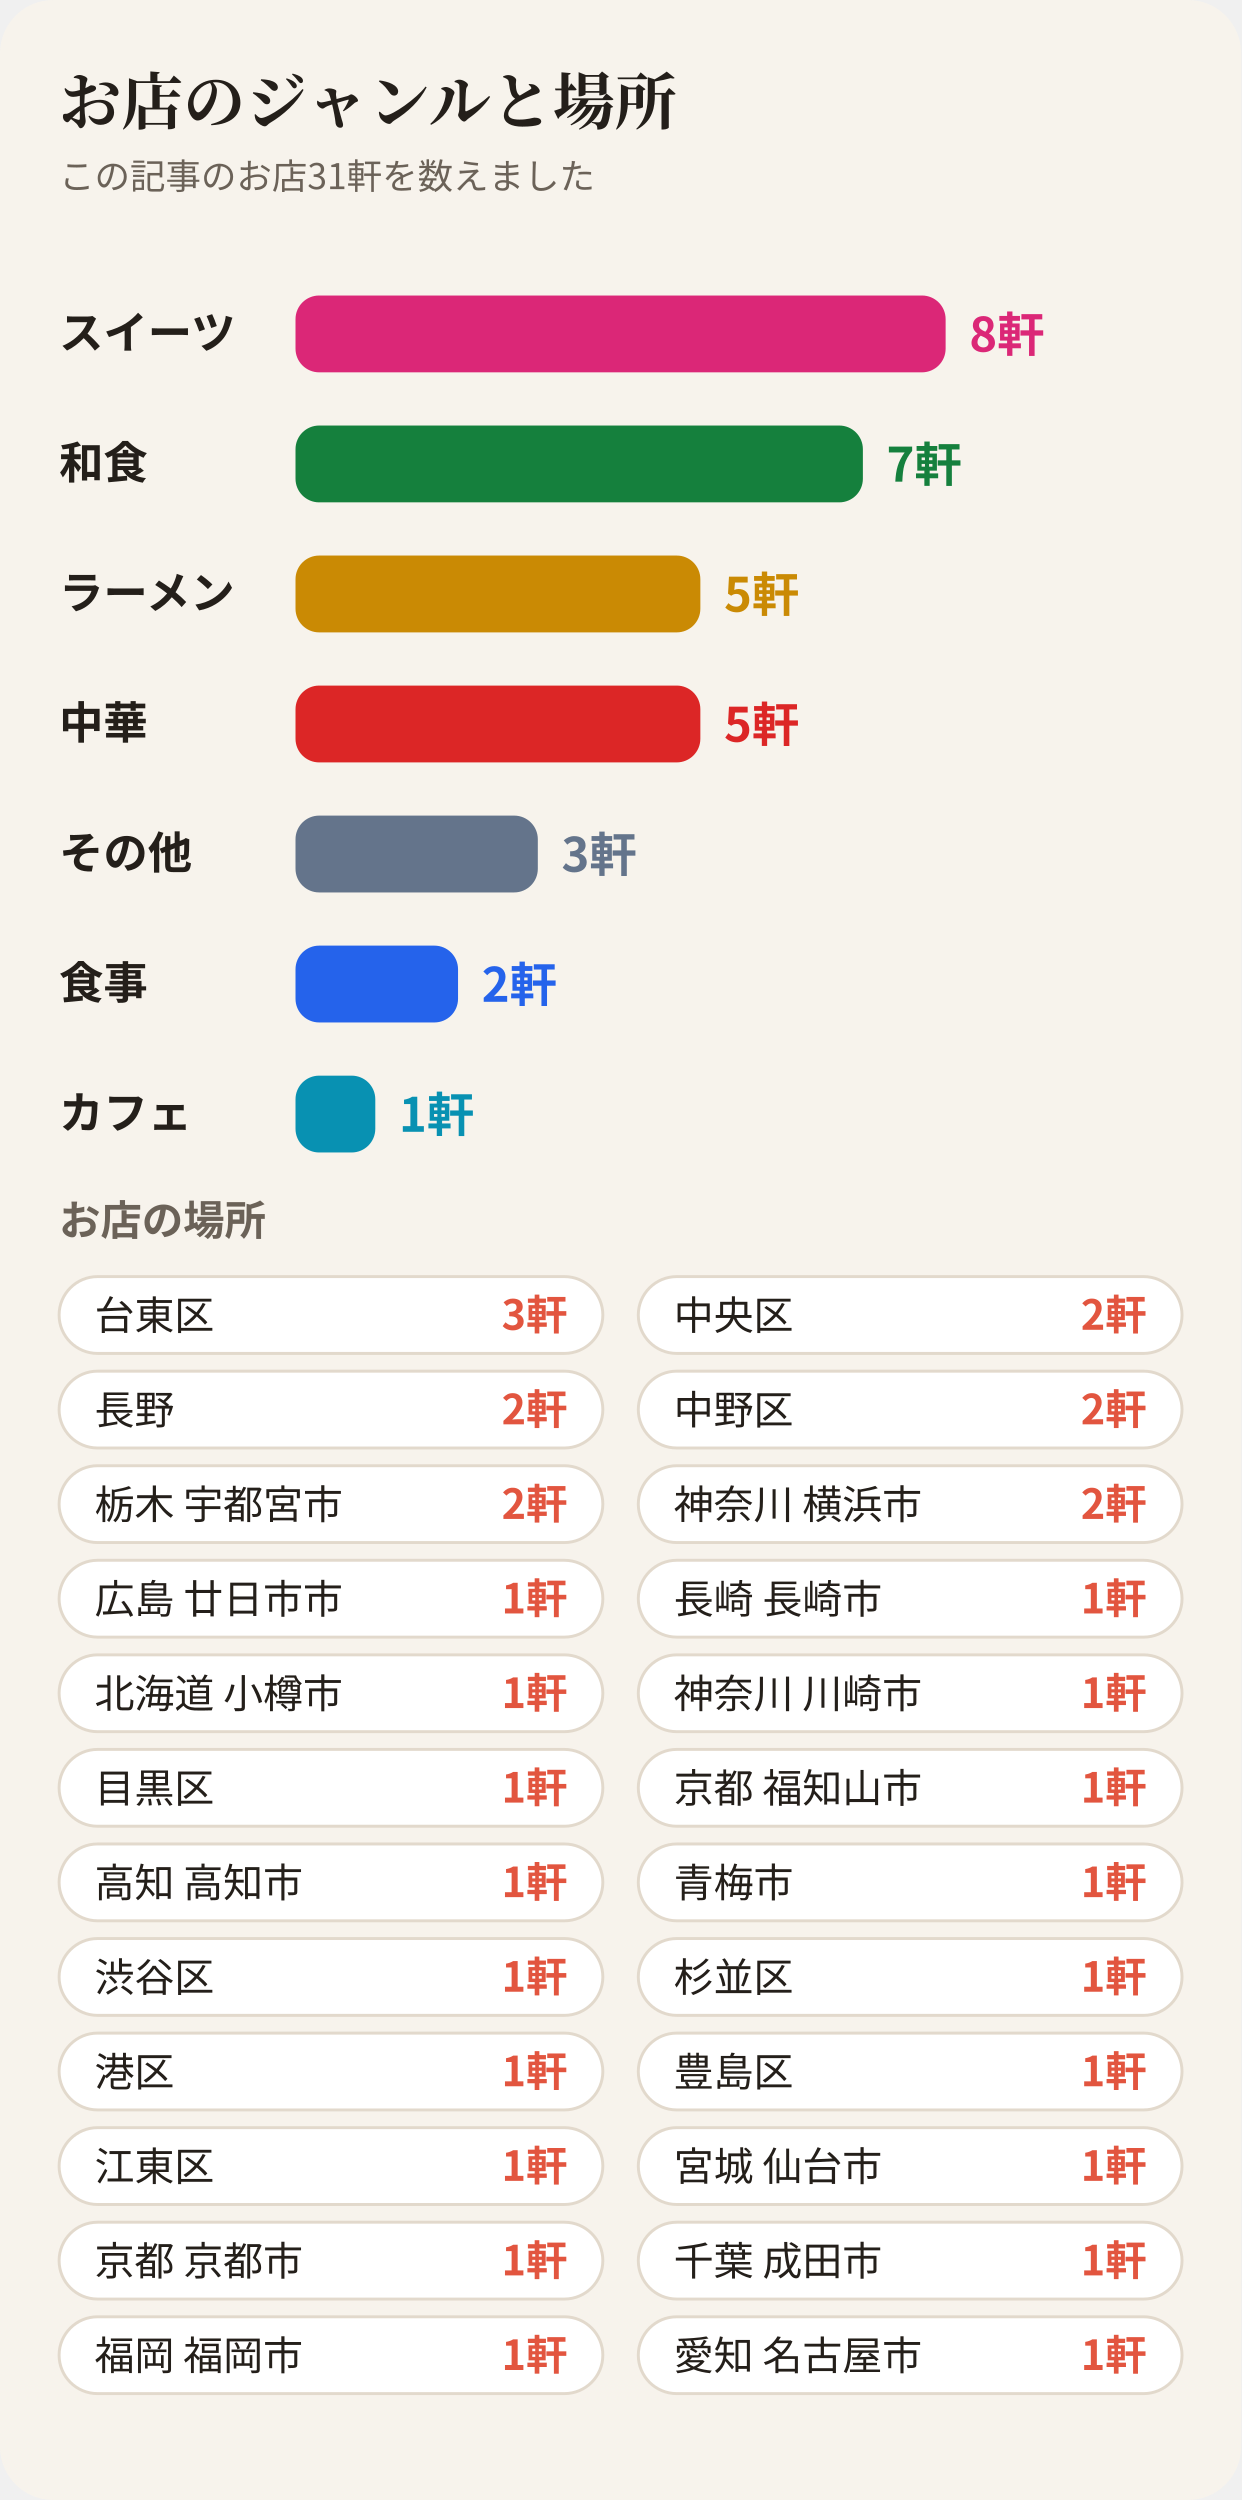
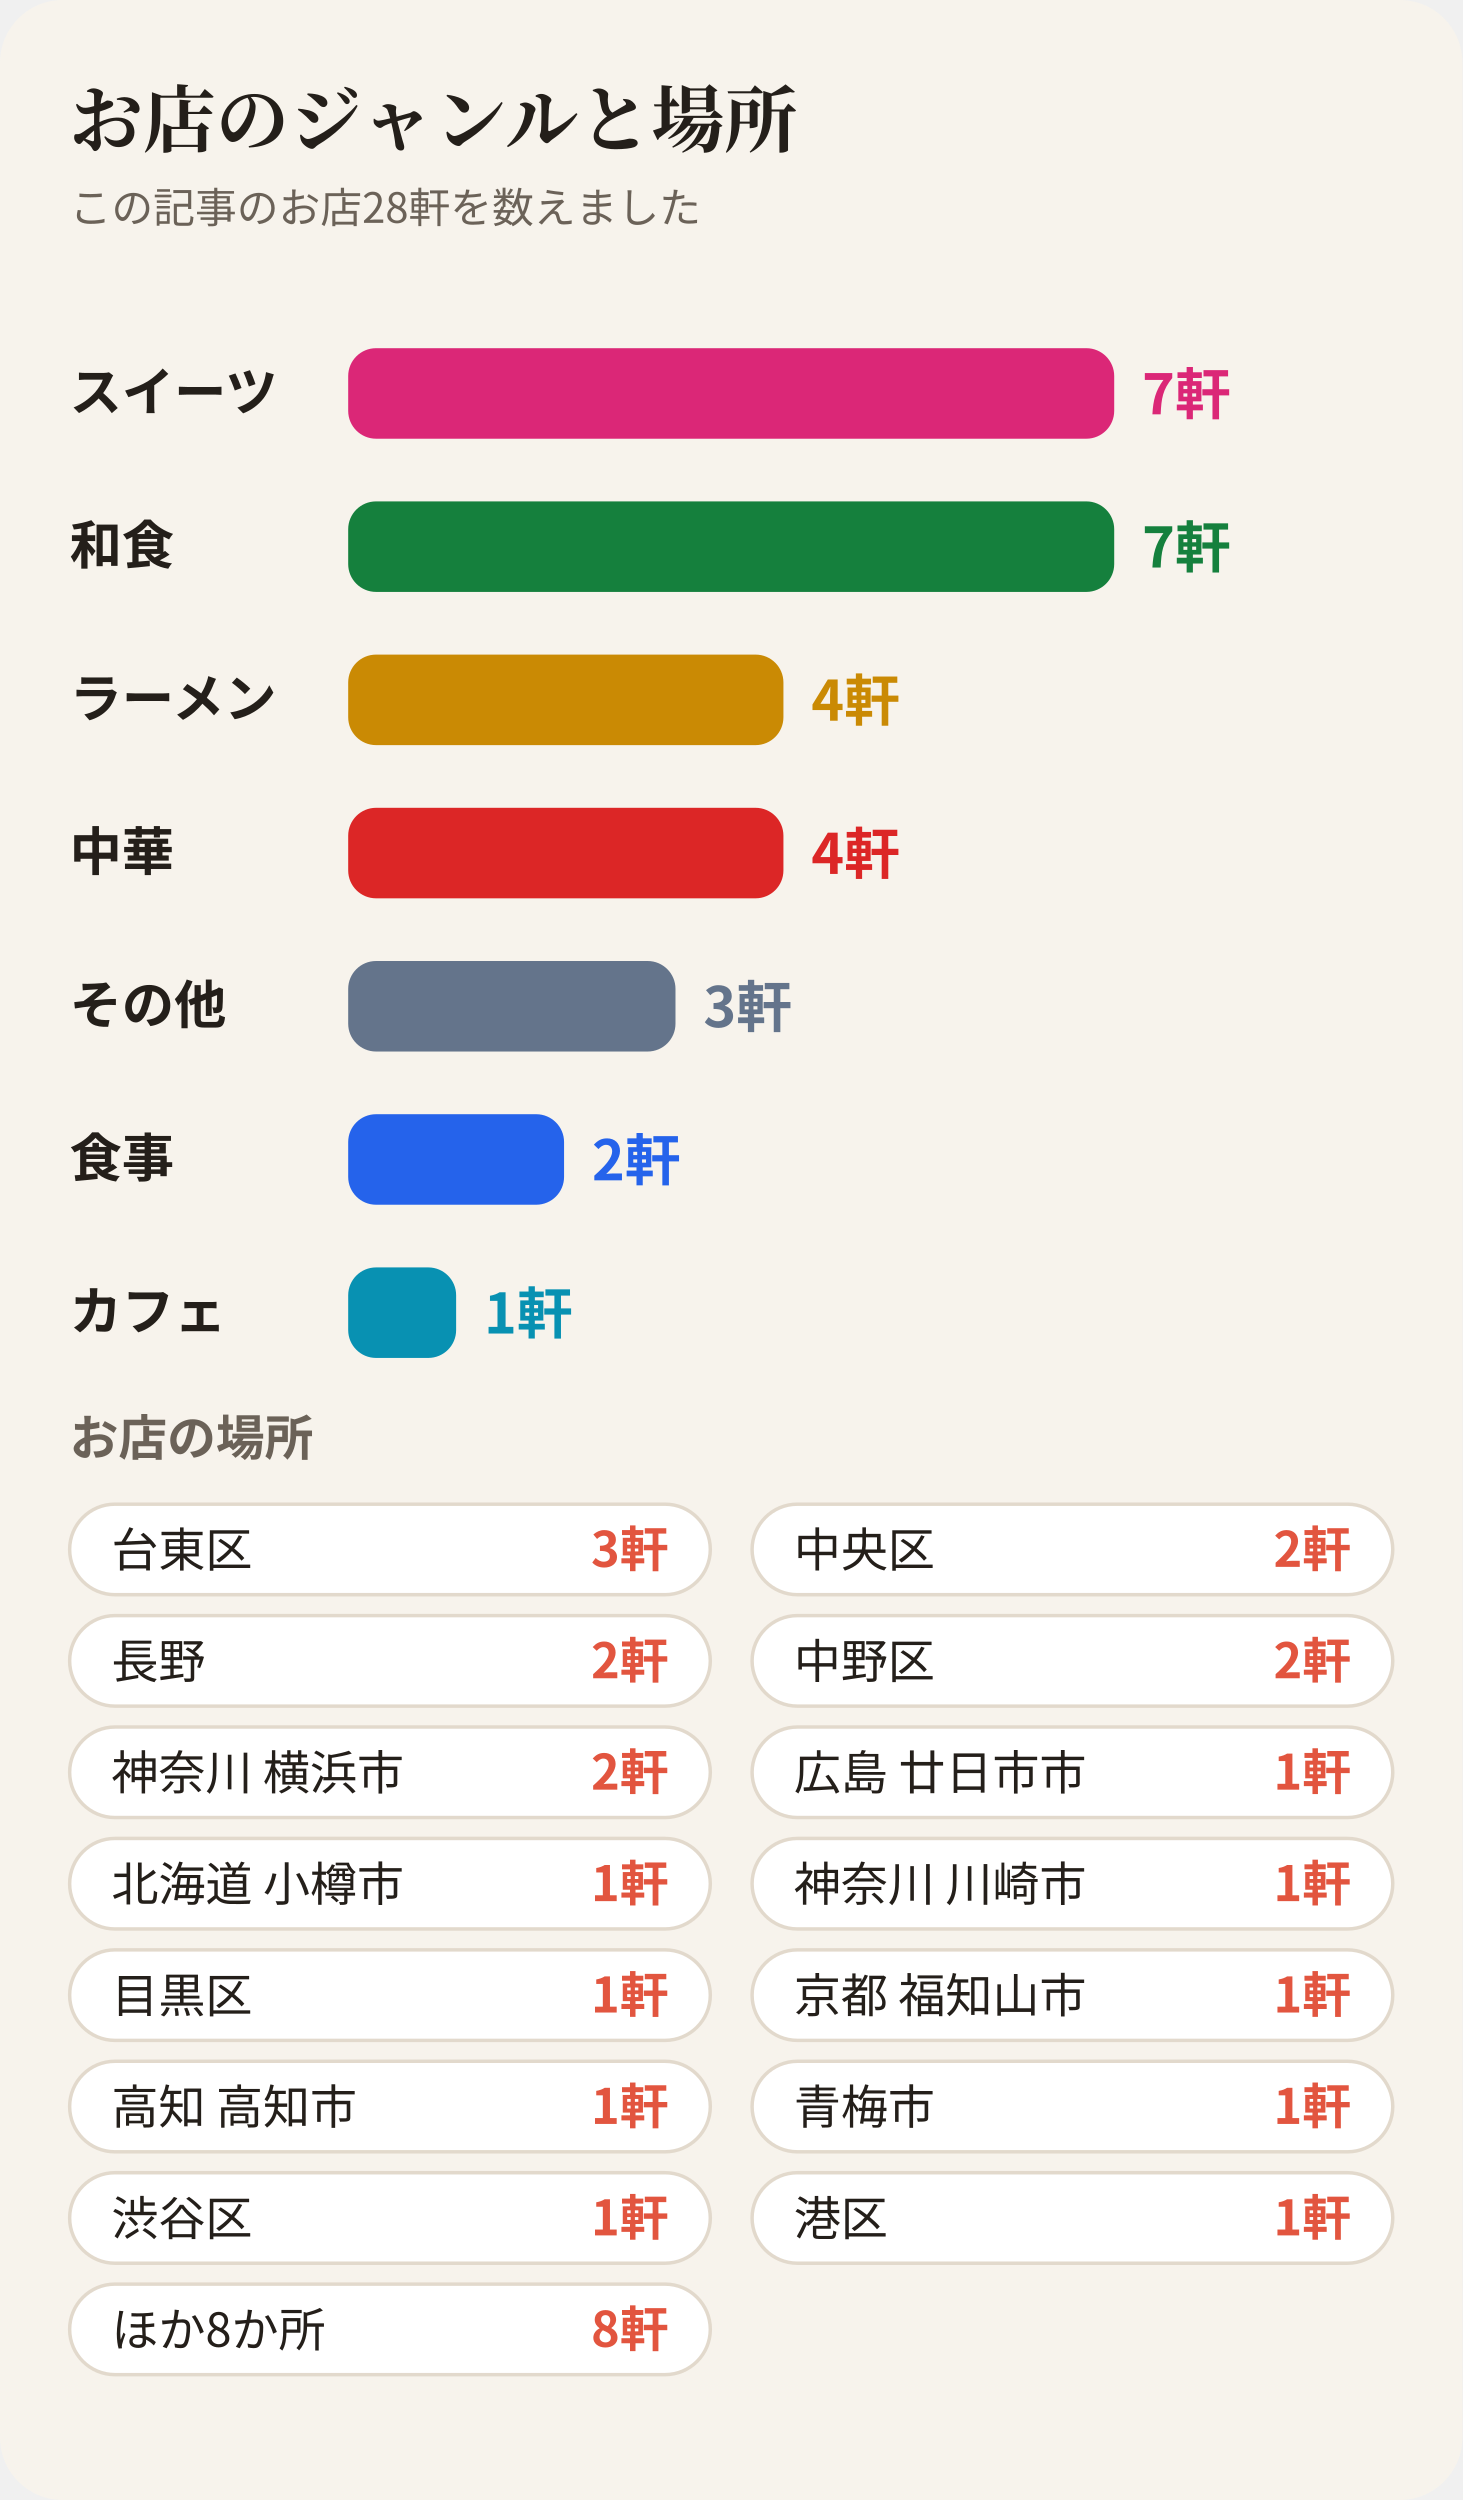
- <svg xmlns="http://www.w3.org/2000/svg" viewBox="0 0 420 846" width="420" height="846" font-family="'Hiragino Sans','Noto Sans CJK JP','Noto Sans JP',sans-serif">
-   <rect width="420" height="846" rx="18" fill="#F7F3EC" />
+ <svg xmlns="http://www.w3.org/2000/svg" viewBox="0 0 420 718" width="420" height="718" font-family="'Hiragino Sans','Noto Sans CJK JP','Noto Sans JP',sans-serif">
+   <rect width="420" height="718" rx="18" fill="#F7F3EC" />
  <text x="20" y="42" font-size="21" font-weight="800" fill="#241F1A" font-family="'Hiragino Mincho ProN','Noto Serif CJK JP','Noto Serif JP',serif">お店のジャンルと場所</text>
-   <text x="20" y="64" font-size="12" fill="#6B6258">この記事のお店31軒を数えました</text>
+   <text x="20" y="64" font-size="12" fill="#6B6258">この記事のお店28軒を数えました</text>
  <text x="20" y="118" font-size="15" font-weight="700" fill="#241F1A">スイーツ</text>
  <rect x="100" y="100" width="220" height="26" rx="8" fill="#db2777" />
-   <text x="328" y="119" font-size="16" font-weight="800" fill="#db2777">8軒</text>
+   <text x="328" y="119" font-size="16" font-weight="800" fill="#db2777">7軒</text>
  <text x="20" y="162" font-size="15" font-weight="700" fill="#241F1A">和食</text>
-   <rect x="100" y="144" width="192" height="26" rx="8" fill="#15803d" />
-   <text x="300" y="163" font-size="16" font-weight="800" fill="#15803d">7軒</text>
+   <rect x="100" y="144" width="220" height="26" rx="8" fill="#15803d" />
+   <text x="328" y="163" font-size="16" font-weight="800" fill="#15803d">7軒</text>
  <text x="20" y="206" font-size="15" font-weight="700" fill="#241F1A">ラーメン</text>
-   <rect x="100" y="188" width="137" height="26" rx="8" fill="#ca8a04" />
-   <text x="245" y="207" font-size="16" font-weight="800" fill="#ca8a04">5軒</text>
+   <rect x="100" y="188" width="125" height="26" rx="8" fill="#ca8a04" />
+   <text x="233" y="207" font-size="16" font-weight="800" fill="#ca8a04">4軒</text>
  <text x="20" y="250" font-size="15" font-weight="700" fill="#241F1A">中華</text>
-   <rect x="100" y="232" width="137" height="26" rx="8" fill="#dc2626" />
-   <text x="245" y="251" font-size="16" font-weight="800" fill="#dc2626">5軒</text>
+   <rect x="100" y="232" width="125" height="26" rx="8" fill="#dc2626" />
+   <text x="233" y="251" font-size="16" font-weight="800" fill="#dc2626">4軒</text>
  <text x="20" y="294" font-size="15" font-weight="700" fill="#241F1A">その他</text>
-   <rect x="100" y="276" width="82" height="26" rx="8" fill="#64748b" />
-   <text x="190" y="295" font-size="16" font-weight="800" fill="#64748b">3軒</text>
+   <rect x="100" y="276" width="94" height="26" rx="8" fill="#64748b" />
+   <text x="202" y="295" font-size="16" font-weight="800" fill="#64748b">3軒</text>
  <text x="20" y="338" font-size="15" font-weight="700" fill="#241F1A">食事</text>
-   <rect x="100" y="320" width="55" height="26" rx="8" fill="#2563eb" />
-   <text x="163" y="339" font-size="16" font-weight="800" fill="#2563eb">2軒</text>
+   <rect x="100" y="320" width="62" height="26" rx="8" fill="#2563eb" />
+   <text x="170" y="339" font-size="16" font-weight="800" fill="#2563eb">2軒</text>
  <text x="20" y="382" font-size="15" font-weight="700" fill="#241F1A">カフェ</text>
-   <rect x="100" y="364" width="27" height="26" rx="8" fill="#0891b2" />
-   <text x="135" y="383" font-size="16" font-weight="800" fill="#0891b2">1軒</text>
+   <rect x="100" y="364" width="31" height="26" rx="8" fill="#0891b2" />
+   <text x="139" y="383" font-size="16" font-weight="800" fill="#0891b2">1軒</text>
  <text x="20" y="418" font-size="14" font-weight="700" fill="#6B6258">お店の場所</text>
  <rect x="20" y="432" width="184" height="26" rx="13" fill="#fff" stroke="#E2D9CC" />
  <text x="32" y="450" font-size="13.5" fill="#241F1A">台東区</text>
  <text x="192" y="450" font-size="14" font-weight="800" text-anchor="end" fill="#e2553f">3軒</text>
  <rect x="216" y="432" width="184" height="26" rx="13" fill="#fff" stroke="#E2D9CC" />
  <text x="228" y="450" font-size="13.5" fill="#241F1A">中央区</text>
  <text x="388" y="450" font-size="14" font-weight="800" text-anchor="end" fill="#e2553f">2軒</text>
  <rect x="20" y="464" width="184" height="26" rx="13" fill="#fff" stroke="#E2D9CC" />
  <text x="32" y="482" font-size="13.5" fill="#241F1A">長野</text>
  <text x="192" y="482" font-size="14" font-weight="800" text-anchor="end" fill="#e2553f">2軒</text>
  <rect x="216" y="464" width="184" height="26" rx="13" fill="#fff" stroke="#E2D9CC" />
  <text x="228" y="482" font-size="13.5" fill="#241F1A">中野区</text>
  <text x="388" y="482" font-size="14" font-weight="800" text-anchor="end" fill="#e2553f">2軒</text>
  <rect x="20" y="496" width="184" height="26" rx="13" fill="#fff" stroke="#E2D9CC" />
-   <text x="32" y="514" font-size="13.5" fill="#241F1A">栃木 宇都宮市</text>
+   <text x="32" y="514" font-size="13.5" fill="#241F1A">神奈川 横浜市</text>
  <text x="192" y="514" font-size="14" font-weight="800" text-anchor="end" fill="#e2553f">2軒</text>
  <rect x="216" y="496" width="184" height="26" rx="13" fill="#fff" stroke="#E2D9CC" />
-   <text x="228" y="514" font-size="13.5" fill="#241F1A">神奈川 横浜市</text>
-   <text x="388" y="514" font-size="14" font-weight="800" text-anchor="end" fill="#e2553f">2軒</text>
+   <text x="228" y="514" font-size="13.5" fill="#241F1A">広島 廿日市市</text>
+   <text x="388" y="514" font-size="14" font-weight="800" text-anchor="end" fill="#e2553f">1軒</text>
  <rect x="20" y="528" width="184" height="26" rx="13" fill="#fff" stroke="#E2D9CC" />
-   <text x="32" y="546" font-size="13.5" fill="#241F1A">広島 廿日市市</text>
+   <text x="32" y="546" font-size="13.5" fill="#241F1A">北海道 小樽市</text>
  <text x="192" y="546" font-size="14" font-weight="800" text-anchor="end" fill="#e2553f">1軒</text>
  <rect x="216" y="528" width="184" height="26" rx="13" fill="#fff" stroke="#E2D9CC" />
-   <text x="228" y="546" font-size="13.5" fill="#241F1A">長崎 長崎市</text>
+   <text x="228" y="546" font-size="13.5" fill="#241F1A">神奈川 川崎市</text>
  <text x="388" y="546" font-size="14" font-weight="800" text-anchor="end" fill="#e2553f">1軒</text>
  <rect x="20" y="560" width="184" height="26" rx="13" fill="#fff" stroke="#E2D9CC" />
-   <text x="32" y="578" font-size="13.5" fill="#241F1A">北海道 小樽市</text>
+   <text x="32" y="578" font-size="13.5" fill="#241F1A">目黒区</text>
  <text x="192" y="578" font-size="14" font-weight="800" text-anchor="end" fill="#e2553f">1軒</text>
  <rect x="216" y="560" width="184" height="26" rx="13" fill="#fff" stroke="#E2D9CC" />
-   <text x="228" y="578" font-size="13.5" fill="#241F1A">神奈川 川崎市</text>
+   <text x="228" y="578" font-size="13.5" fill="#241F1A">京都 福知山市</text>
  <text x="388" y="578" font-size="14" font-weight="800" text-anchor="end" fill="#e2553f">1軒</text>
  <rect x="20" y="592" width="184" height="26" rx="13" fill="#fff" stroke="#E2D9CC" />
-   <text x="32" y="610" font-size="13.5" fill="#241F1A">目黒区</text>
+   <text x="32" y="610" font-size="13.5" fill="#241F1A">高知 高知市</text>
  <text x="192" y="610" font-size="14" font-weight="800" text-anchor="end" fill="#e2553f">1軒</text>
  <rect x="216" y="592" width="184" height="26" rx="13" fill="#fff" stroke="#E2D9CC" />
-   <text x="228" y="610" font-size="13.5" fill="#241F1A">京都 福知山市</text>
+   <text x="228" y="610" font-size="13.5" fill="#241F1A">青梅市</text>
  <text x="388" y="610" font-size="14" font-weight="800" text-anchor="end" fill="#e2553f">1軒</text>
  <rect x="20" y="624" width="184" height="26" rx="13" fill="#fff" stroke="#E2D9CC" />
-   <text x="32" y="642" font-size="13.5" fill="#241F1A">高知 高知市</text>
+   <text x="32" y="642" font-size="13.5" fill="#241F1A">渋谷区</text>
  <text x="192" y="642" font-size="14" font-weight="800" text-anchor="end" fill="#e2553f">1軒</text>
  <rect x="216" y="624" width="184" height="26" rx="13" fill="#fff" stroke="#E2D9CC" />
-   <text x="228" y="642" font-size="13.5" fill="#241F1A">青梅市</text>
+   <text x="228" y="642" font-size="13.5" fill="#241F1A">港区</text>
  <text x="388" y="642" font-size="14" font-weight="800" text-anchor="end" fill="#e2553f">1軒</text>
  <rect x="20" y="656" width="184" height="26" rx="13" fill="#fff" stroke="#E2D9CC" />
-   <text x="32" y="674" font-size="13.5" fill="#241F1A">渋谷区</text>
-   <text x="192" y="674" font-size="14" font-weight="800" text-anchor="end" fill="#e2553f">1軒</text>
-   <rect x="216" y="656" width="184" height="26" rx="13" fill="#fff" stroke="#E2D9CC" />
-   <text x="228" y="674" font-size="13.5" fill="#241F1A">杉並区</text>
-   <text x="388" y="674" font-size="14" font-weight="800" text-anchor="end" fill="#e2553f">1軒</text>
-   <rect x="20" y="688" width="184" height="26" rx="13" fill="#fff" stroke="#E2D9CC" />
-   <text x="32" y="706" font-size="13.5" fill="#241F1A">港区</text>
-   <text x="192" y="706" font-size="14" font-weight="800" text-anchor="end" fill="#e2553f">1軒</text>
-   <rect x="216" y="688" width="184" height="26" rx="13" fill="#fff" stroke="#E2D9CC" />
-   <text x="228" y="706" font-size="13.5" fill="#241F1A">豊島区</text>
-   <text x="388" y="706" font-size="14" font-weight="800" text-anchor="end" fill="#e2553f">1軒</text>
-   <rect x="20" y="720" width="184" height="26" rx="13" fill="#fff" stroke="#E2D9CC" />
-   <text x="32" y="738" font-size="13.5" fill="#241F1A">江東区</text>
-   <text x="192" y="738" font-size="14" font-weight="800" text-anchor="end" fill="#e2553f">1軒</text>
-   <rect x="216" y="720" width="184" height="26" rx="13" fill="#fff" stroke="#E2D9CC" />
-   <text x="228" y="738" font-size="13.5" fill="#241F1A">宮城 仙台市</text>
-   <text x="388" y="738" font-size="14" font-weight="800" text-anchor="end" fill="#e2553f">1軒</text>
-   <rect x="20" y="752" width="184" height="26" rx="13" fill="#fff" stroke="#E2D9CC" />
-   <text x="32" y="770" font-size="13.5" fill="#241F1A">京都 京都市</text>
-   <text x="192" y="770" font-size="14" font-weight="800" text-anchor="end" fill="#e2553f">1軒</text>
-   <rect x="216" y="752" width="184" height="26" rx="13" fill="#fff" stroke="#E2D9CC" />
-   <text x="228" y="770" font-size="13.5" fill="#241F1A">千葉 成田市</text>
-   <text x="388" y="770" font-size="14" font-weight="800" text-anchor="end" fill="#e2553f">1軒</text>
-   <rect x="20" y="784" width="184" height="26" rx="13" fill="#fff" stroke="#E2D9CC" />
-   <text x="32" y="802" font-size="13.5" fill="#241F1A">福岡 福岡市</text>
-   <text x="192" y="802" font-size="14" font-weight="800" text-anchor="end" fill="#e2553f">1軒</text>
-   <rect x="216" y="784" width="184" height="26" rx="13" fill="#fff" stroke="#E2D9CC" />
-   <text x="228" y="802" font-size="13.5" fill="#241F1A">愛知 名古屋市</text>
-   <text x="388" y="802" font-size="14" font-weight="800" text-anchor="end" fill="#e2553f">1軒</text>
+   <text x="32" y="674" font-size="13.5" fill="#241F1A">ほか8か所</text>
+   <text x="192" y="674" font-size="14" font-weight="800" text-anchor="end" fill="#e2553f">8軒</text>
</svg>
